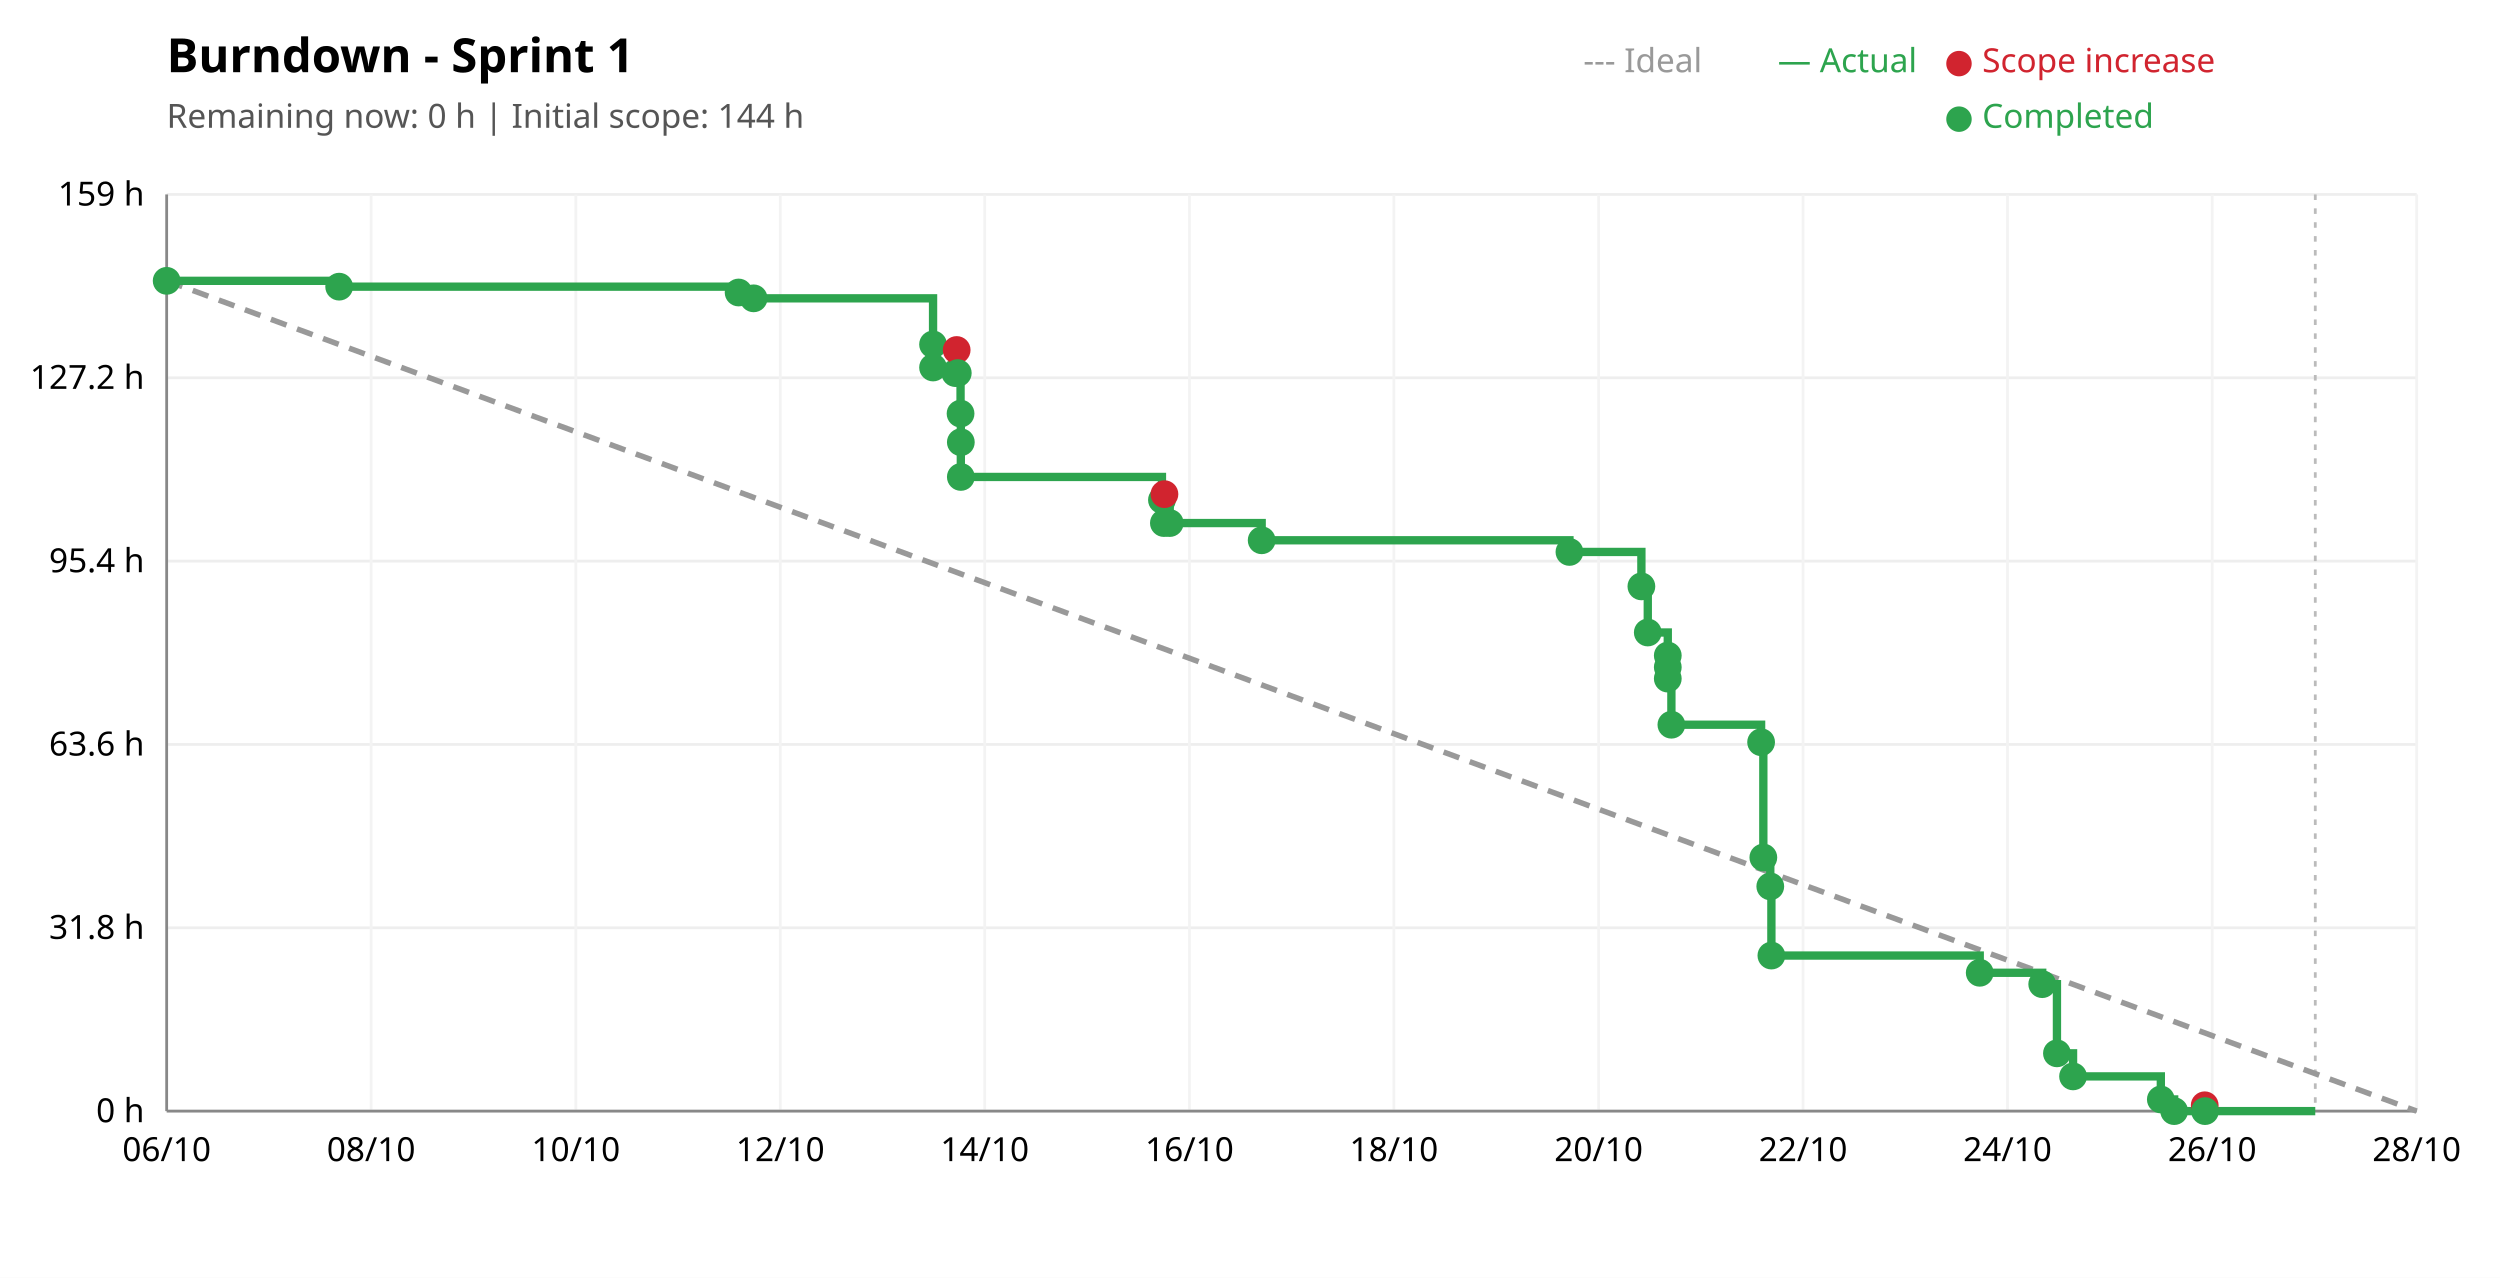
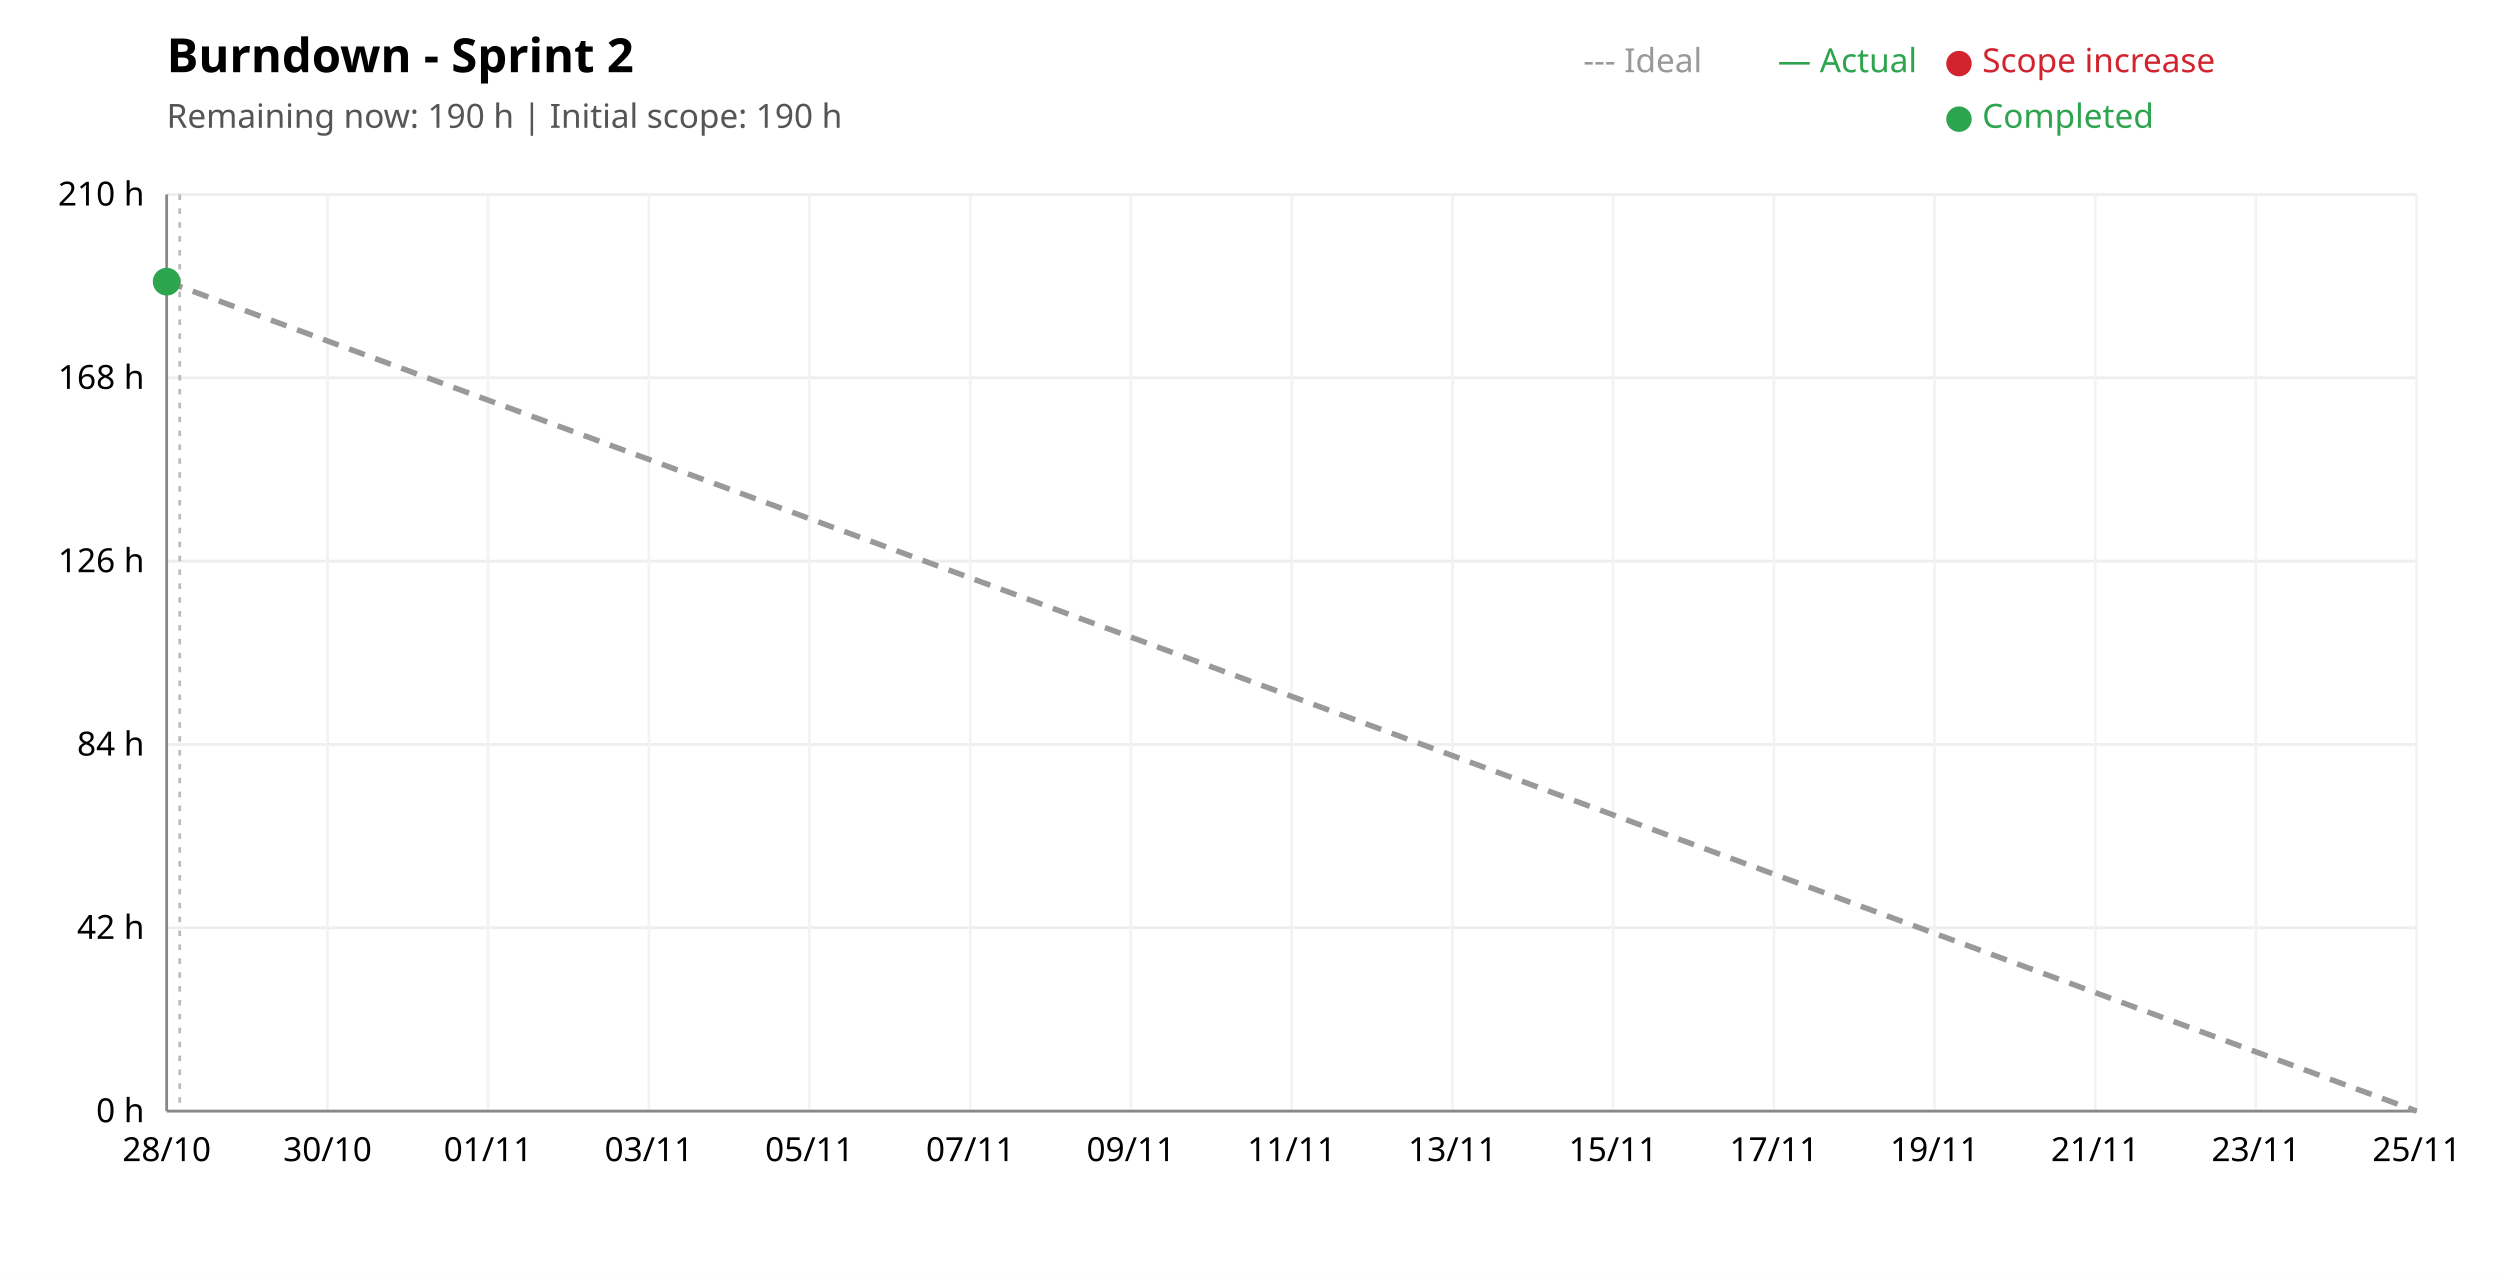
<svg xmlns="http://www.w3.org/2000/svg" width="900" height="460" font-family="sans-serif" font-size="12">
  <rect width="100%" height="100%" fill="white" />
-   <text x="60" y="26" font-size="17" font-weight="bold">Burndown - Sprint 1</text>
-   <text x="60" y="46" fill="#555">Remaining now: 0 h  |  Initial scope: 144 h</text>
+   <text x="60" y="26" font-size="17" font-weight="bold">Burndown - Sprint 2</text>
+   <text x="60" y="46" fill="#555">Remaining now: 190 h  |  Initial scope: 190 h</text>
  <line x1="60" y1="400.0" x2="870" y2="400.0" stroke="#eee" />
  <text x="52" y="404.0" text-anchor="end">0 h</text>
  <line x1="60" y1="334.0" x2="870" y2="334.0" stroke="#eee" />
-   <text x="52" y="338.0" text-anchor="end">31.8 h</text>
+   <text x="52" y="338.0" text-anchor="end">42 h</text>
  <line x1="60" y1="268.0" x2="870" y2="268.0" stroke="#eee" />
-   <text x="52" y="272.0" text-anchor="end">63.6 h</text>
+   <text x="52" y="272.0" text-anchor="end">84 h</text>
  <line x1="60" y1="202.0" x2="870" y2="202.0" stroke="#eee" />
-   <text x="52" y="206.0" text-anchor="end">95.4 h</text>
+   <text x="52" y="206.0" text-anchor="end">126 h</text>
  <line x1="60" y1="136.0" x2="870" y2="136.0" stroke="#eee" />
-   <text x="52" y="140.0" text-anchor="end">127.2 h</text>
+   <text x="52" y="140.0" text-anchor="end">168 h</text>
  <line x1="60" y1="70.0" x2="870" y2="70.0" stroke="#eee" />
-   <text x="52" y="74.0" text-anchor="end">159 h</text>
+   <text x="52" y="74.0" text-anchor="end">210 h</text>
  <line x1="60.0" y1="70" x2="60.0" y2="400" stroke="#f3f3f3" />
-   <text x="60.0" y="418" text-anchor="middle">06/10</text>
-   <line x1="133.6" y1="70" x2="133.6" y2="400" stroke="#f3f3f3" />
-   <text x="133.6" y="418" text-anchor="middle">08/10</text>
-   <line x1="207.3" y1="70" x2="207.3" y2="400" stroke="#f3f3f3" />
-   <text x="207.3" y="418" text-anchor="middle">10/10</text>
-   <line x1="280.9" y1="70" x2="280.9" y2="400" stroke="#f3f3f3" />
-   <text x="280.9" y="418" text-anchor="middle">12/10</text>
-   <line x1="354.5" y1="70" x2="354.5" y2="400" stroke="#f3f3f3" />
-   <text x="354.5" y="418" text-anchor="middle">14/10</text>
-   <line x1="428.2" y1="70" x2="428.2" y2="400" stroke="#f3f3f3" />
-   <text x="428.2" y="418" text-anchor="middle">16/10</text>
-   <line x1="501.8" y1="70" x2="501.8" y2="400" stroke="#f3f3f3" />
-   <text x="501.8" y="418" text-anchor="middle">18/10</text>
-   <line x1="575.5" y1="70" x2="575.5" y2="400" stroke="#f3f3f3" />
-   <text x="575.5" y="418" text-anchor="middle">20/10</text>
-   <line x1="649.1" y1="70" x2="649.1" y2="400" stroke="#f3f3f3" />
-   <text x="649.1" y="418" text-anchor="middle">22/10</text>
-   <line x1="722.7" y1="70" x2="722.7" y2="400" stroke="#f3f3f3" />
-   <text x="722.7" y="418" text-anchor="middle">24/10</text>
-   <line x1="796.4" y1="70" x2="796.4" y2="400" stroke="#f3f3f3" />
-   <text x="796.4" y="418" text-anchor="middle">26/10</text>
+   <text x="60.0" y="418" text-anchor="middle">28/10</text>
+   <line x1="117.9" y1="70" x2="117.9" y2="400" stroke="#f3f3f3" />
+   <text x="117.9" y="418" text-anchor="middle">30/10</text>
+   <line x1="175.7" y1="70" x2="175.7" y2="400" stroke="#f3f3f3" />
+   <text x="175.7" y="418" text-anchor="middle">01/11</text>
+   <line x1="233.6" y1="70" x2="233.6" y2="400" stroke="#f3f3f3" />
+   <text x="233.6" y="418" text-anchor="middle">03/11</text>
+   <line x1="291.4" y1="70" x2="291.4" y2="400" stroke="#f3f3f3" />
+   <text x="291.4" y="418" text-anchor="middle">05/11</text>
+   <line x1="349.3" y1="70" x2="349.3" y2="400" stroke="#f3f3f3" />
+   <text x="349.3" y="418" text-anchor="middle">07/11</text>
+   <line x1="407.1" y1="70" x2="407.1" y2="400" stroke="#f3f3f3" />
+   <text x="407.1" y="418" text-anchor="middle">09/11</text>
+   <line x1="465.0" y1="70" x2="465.0" y2="400" stroke="#f3f3f3" />
+   <text x="465.0" y="418" text-anchor="middle">11/11</text>
+   <line x1="522.9" y1="70" x2="522.9" y2="400" stroke="#f3f3f3" />
+   <text x="522.9" y="418" text-anchor="middle">13/11</text>
+   <line x1="580.7" y1="70" x2="580.7" y2="400" stroke="#f3f3f3" />
+   <text x="580.7" y="418" text-anchor="middle">15/11</text>
+   <line x1="638.6" y1="70" x2="638.6" y2="400" stroke="#f3f3f3" />
+   <text x="638.6" y="418" text-anchor="middle">17/11</text>
+   <line x1="696.4" y1="70" x2="696.4" y2="400" stroke="#f3f3f3" />
+   <text x="696.4" y="418" text-anchor="middle">19/11</text>
+   <line x1="754.3" y1="70" x2="754.3" y2="400" stroke="#f3f3f3" />
+   <text x="754.3" y="418" text-anchor="middle">21/11</text>
+   <line x1="812.1" y1="70" x2="812.1" y2="400" stroke="#f3f3f3" />
+   <text x="812.1" y="418" text-anchor="middle">23/11</text>
  <line x1="870.0" y1="70" x2="870.0" y2="400" stroke="#f3f3f3" />
-   <text x="870.0" y="418" text-anchor="middle">28/10</text>
+   <text x="870.0" y="418" text-anchor="middle">25/11</text>
  <line x1="60" y1="400" x2="870" y2="400" stroke="#888" />
  <line x1="60" y1="70" x2="60" y2="400" stroke="#888" />
-   <line x1="833.5" y1="70" x2="833.5" y2="400" stroke="#bbb" stroke-dasharray="2 3" />
-   <polyline points="60.0,101.1 870.0,400.0" fill="none" stroke="#999" stroke-dasharray="6 4" stroke-width="2" />
-   <polyline points="60.0,101.1 122.1,101.1 122.1,103.2 265.9,103.2 265.9,105.3 271.3,105.3 271.3,107.4 335.9,107.4 335.9,124.0 335.9,124.0 335.9,132.3 343.9,132.3 343.9,134.3 344.4,134.3 344.4,126.0 344.8,126.0 344.8,134.3 345.8,134.3 345.8,148.9 345.9,148.9 345.9,159.2 345.9,159.2 345.9,171.7 418.3,171.7 418.3,180.0 419.0,180.0 419.0,188.3 419.2,188.3 419.2,177.9 421.1,177.9 421.1,188.3 454.2,188.3 454.2,194.5 565.0,194.5 565.0,198.7 590.9,198.7 590.9,211.1 593.2,211.1 593.2,227.7 600.4,227.7 600.4,236.0 600.4,236.0 600.4,240.2 600.4,240.2 600.4,244.3 601.7,244.3 601.7,260.9 634.0,260.9 634.0,267.2 634.8,267.2 634.8,308.7 637.3,308.7 637.3,319.1 637.7,319.1 637.7,344.0 712.7,344.0 712.7,350.2 735.2,350.2 735.2,354.3 740.5,354.3 740.5,379.2 746.3,379.2 746.3,387.5 777.9,387.5 777.9,395.8 782.7,395.8 782.7,400.0 793.7,400.0 793.7,397.9 793.8,397.9 793.8,400.0 833.5,400.0" fill="none" stroke="#2da44e" stroke-width="3" />
-   <circle cx="122.1" cy="103.2" r="5" fill="#2da44e" />
-   <circle cx="265.9" cy="105.3" r="5" fill="#2da44e" />
-   <circle cx="271.3" cy="107.4" r="5" fill="#2da44e" />
-   <circle cx="335.9" cy="124.0" r="5" fill="#2da44e" />
-   <circle cx="335.9" cy="132.3" r="5" fill="#2da44e" />
-   <circle cx="343.9" cy="134.3" r="5" fill="#2da44e" />
-   <circle cx="344.4" cy="126.0" r="5" fill="#d1242f" />
-   <circle cx="344.8" cy="134.3" r="5" fill="#2da44e" />
-   <circle cx="345.8" cy="148.9" r="5" fill="#2da44e" />
-   <circle cx="345.9" cy="159.2" r="5" fill="#2da44e" />
-   <circle cx="345.9" cy="171.7" r="5" fill="#2da44e" />
-   <circle cx="418.3" cy="180.0" r="5" fill="#2da44e" />
-   <circle cx="419.0" cy="188.3" r="5" fill="#2da44e" />
-   <circle cx="419.2" cy="177.9" r="5" fill="#d1242f" />
-   <circle cx="421.1" cy="188.3" r="5" fill="#2da44e" />
-   <circle cx="454.2" cy="194.5" r="5" fill="#2da44e" />
-   <circle cx="565.0" cy="198.7" r="5" fill="#2da44e" />
-   <circle cx="590.9" cy="211.1" r="5" fill="#2da44e" />
-   <circle cx="593.2" cy="227.7" r="5" fill="#2da44e" />
-   <circle cx="600.4" cy="236.0" r="5" fill="#2da44e" />
-   <circle cx="600.4" cy="240.2" r="5" fill="#2da44e" />
-   <circle cx="600.4" cy="244.3" r="5" fill="#2da44e" />
-   <circle cx="601.7" cy="260.9" r="5" fill="#2da44e" />
-   <circle cx="634.0" cy="267.2" r="5" fill="#2da44e" />
-   <circle cx="634.8" cy="308.7" r="5" fill="#2da44e" />
-   <circle cx="637.3" cy="319.1" r="5" fill="#2da44e" />
-   <circle cx="637.7" cy="344.0" r="5" fill="#2da44e" />
-   <circle cx="712.7" cy="350.2" r="5" fill="#2da44e" />
-   <circle cx="735.2" cy="354.3" r="5" fill="#2da44e" />
-   <circle cx="740.5" cy="379.2" r="5" fill="#2da44e" />
-   <circle cx="746.3" cy="387.5" r="5" fill="#2da44e" />
-   <circle cx="777.9" cy="395.8" r="5" fill="#2da44e" />
-   <circle cx="782.7" cy="400.0" r="5" fill="#2da44e" />
-   <circle cx="793.7" cy="397.9" r="5" fill="#d1242f" />
-   <circle cx="793.8" cy="400.0" r="5" fill="#2da44e" />
-   <circle cx="60.0" cy="101.1" r="5" fill="#2da44e" />
+   <line x1="64.7" y1="70" x2="64.7" y2="400" stroke="#bbb" stroke-dasharray="2 3" />
+   <polyline points="60.0,101.4 870.0,400.0" fill="none" stroke="#999" stroke-dasharray="6 4" stroke-width="2" />
+   <polyline points="60.0,101.4 64.7,101.4" fill="none" stroke="#2da44e" stroke-width="3" />
+   <circle cx="60.0" cy="101.4" r="5" fill="#2da44e" />
  <text x="570" y="26" fill="#999">--- Ideal</text>
  <text x="640" y="26" fill="#2da44e">— Actual</text>
  <text x="700" y="26" fill="#d1242f">● Scope increase</text>
  <text x="700" y="46" fill="#2da44e">● Completed</text>
</svg>
